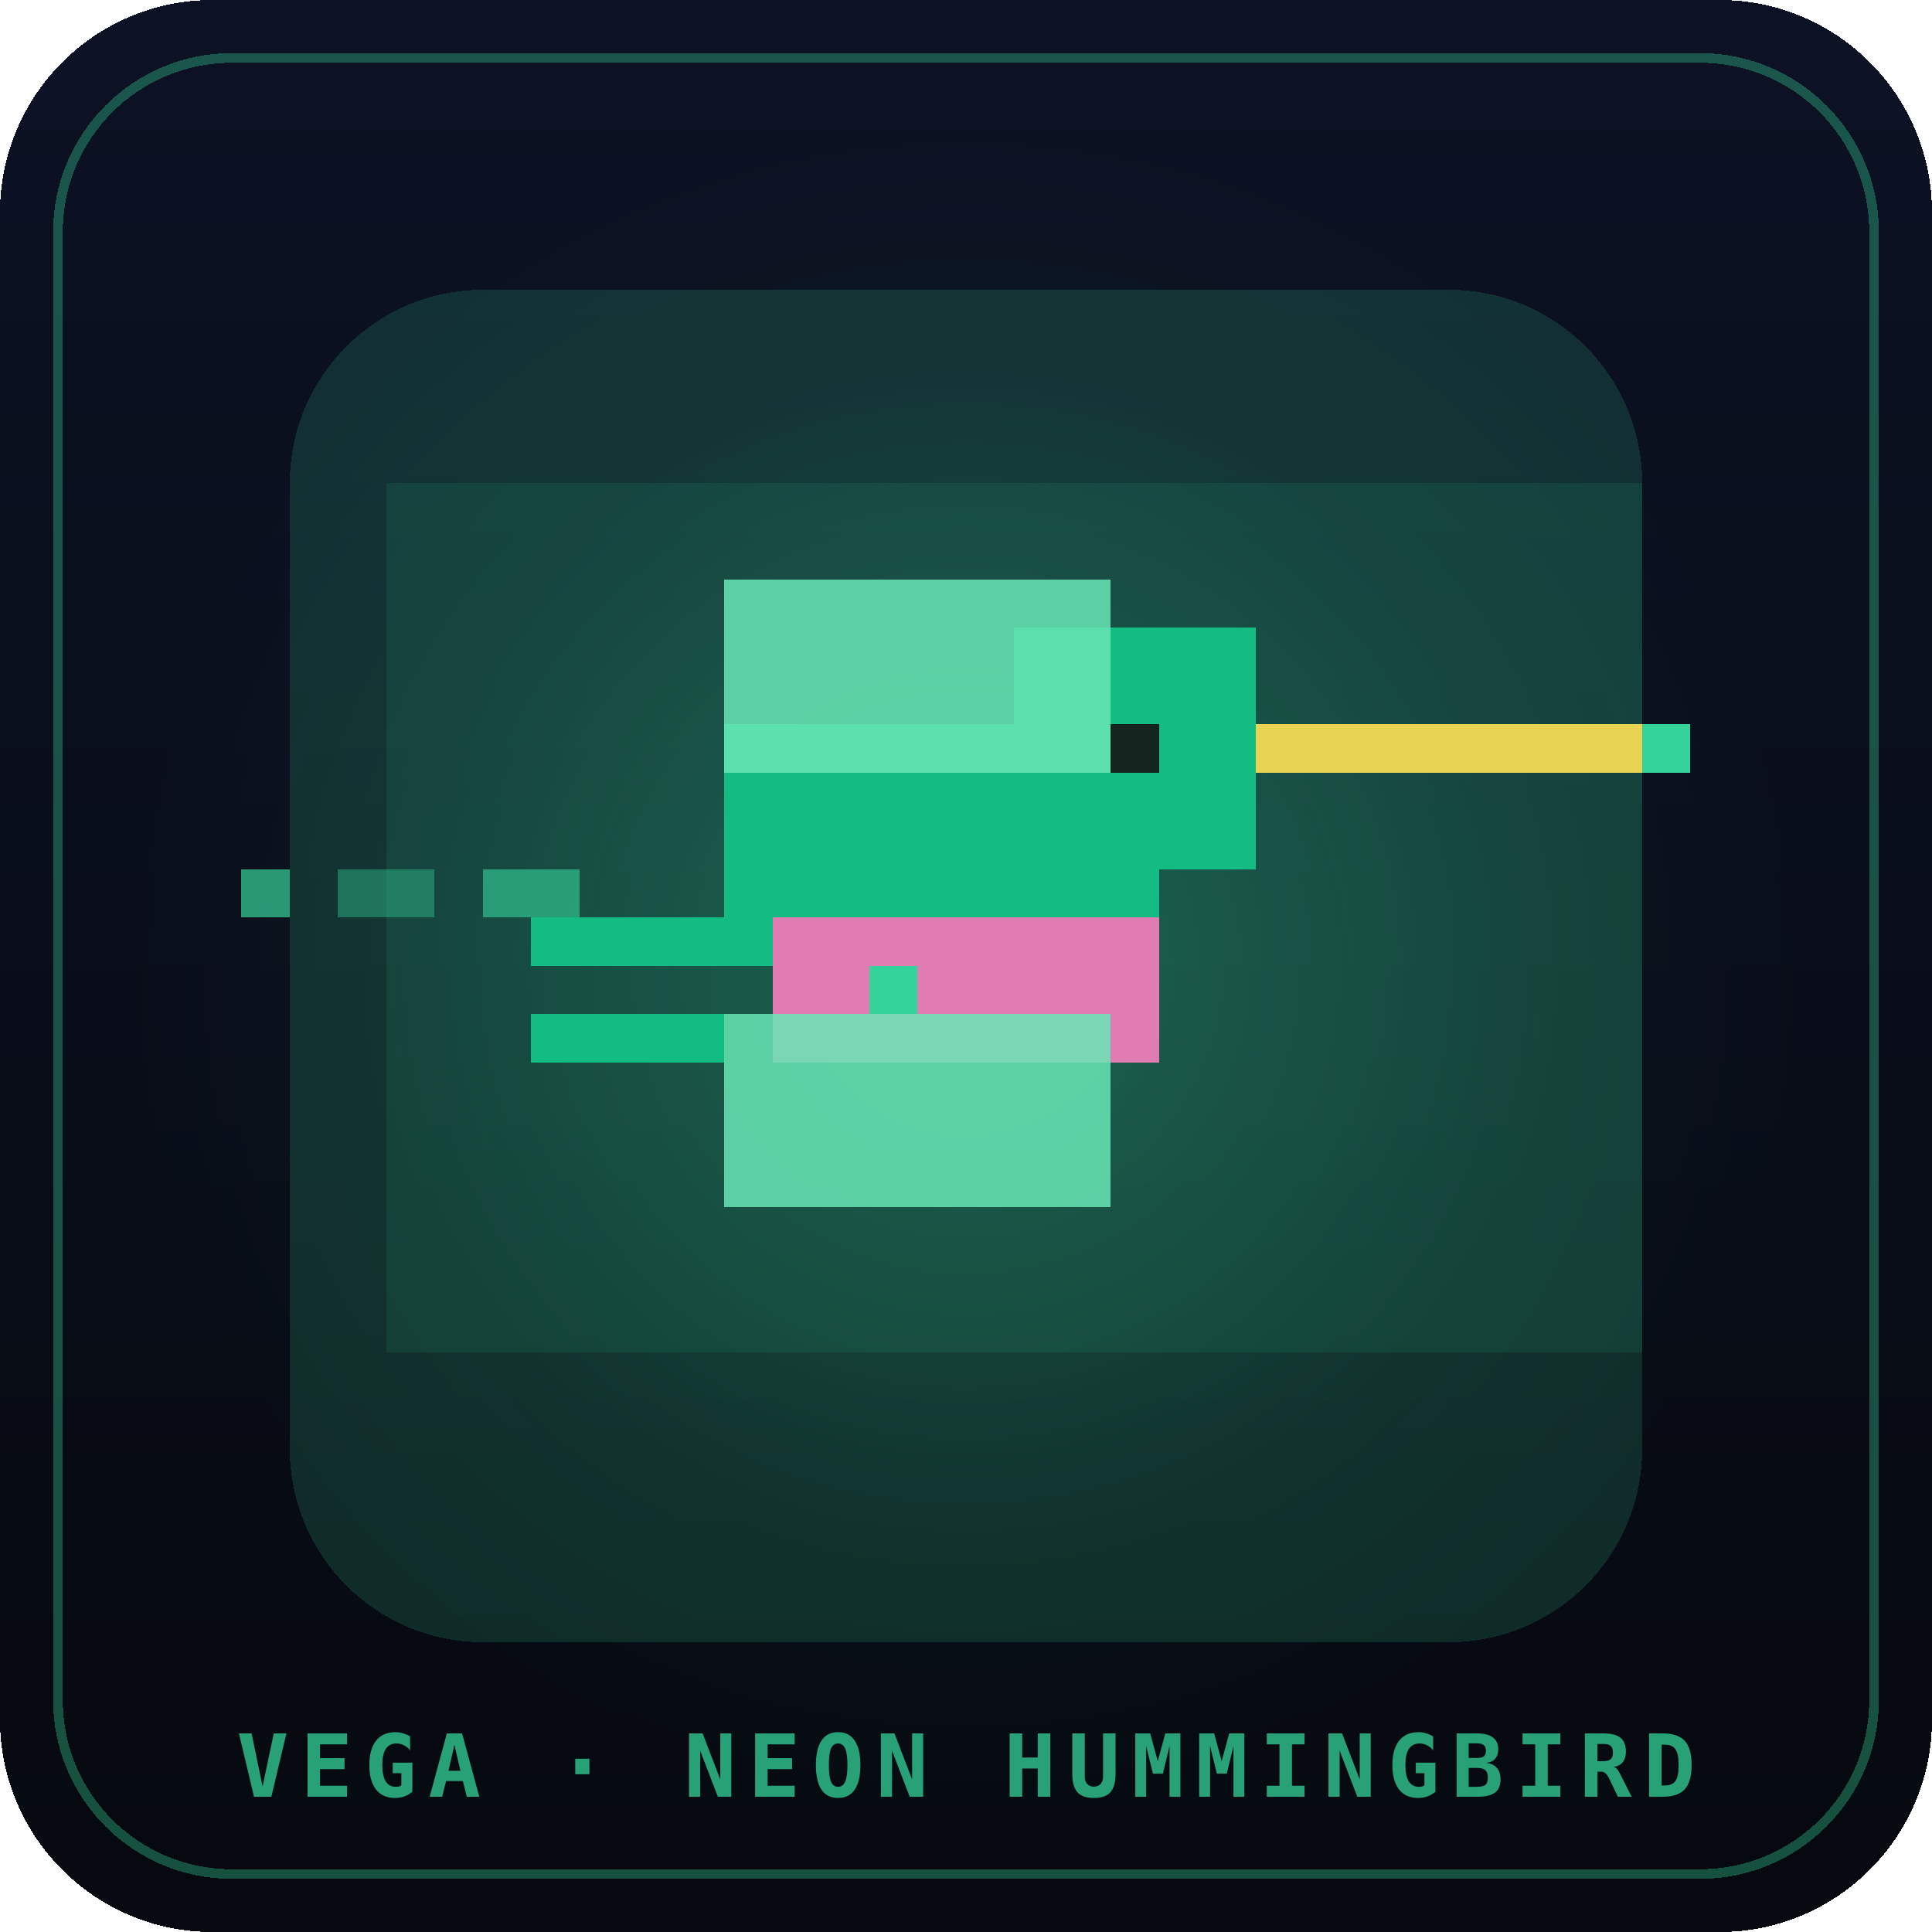
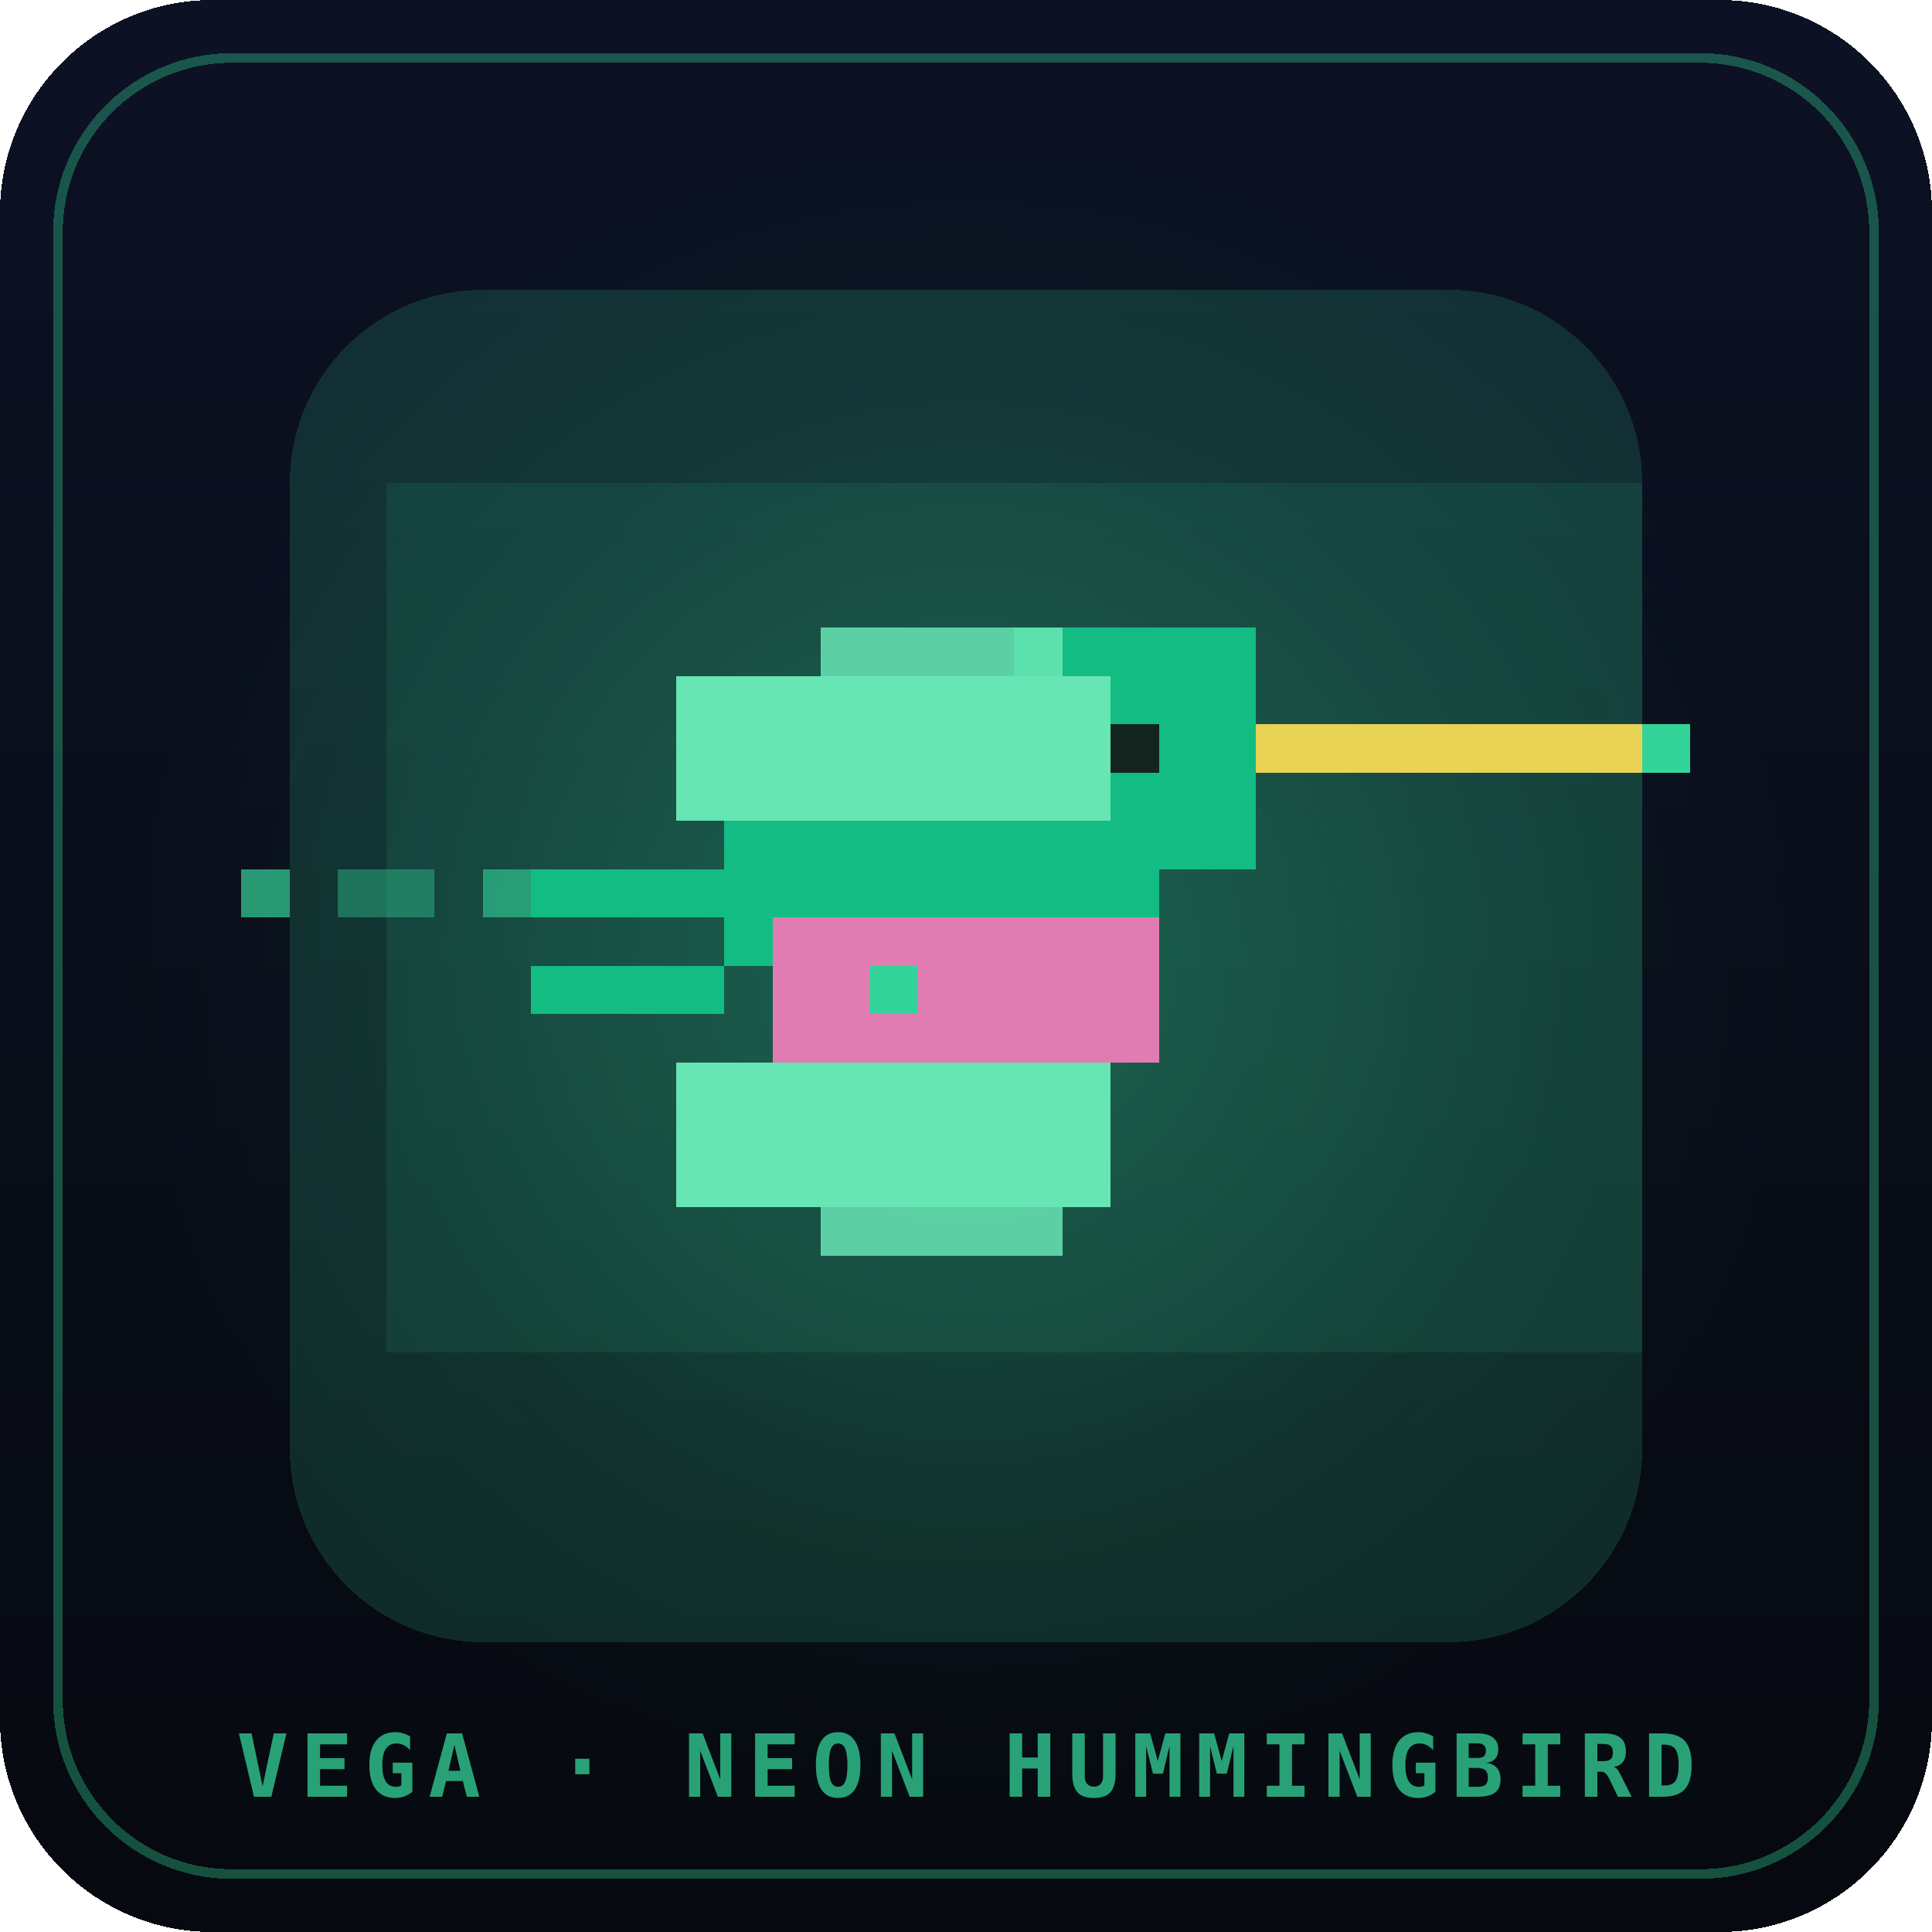
<svg xmlns="http://www.w3.org/2000/svg" viewBox="0 0 200 200" width="200" height="200" shape-rendering="crispEdges" role="img" aria-label="VEGA · Neon Hummingbird mascot">
  <defs>
    <linearGradient id="bg" x1="0" y1="0" x2="0" y2="1">
      <stop offset="0%" stop-color="#0c1224" />
      <stop offset="100%" stop-color="#06090f" />
    </linearGradient>
    <radialGradient id="halo" cx="50%" cy="50%" r="50%">
      <stop offset="0%" stop-color="#34d399" stop-opacity=".25" />
      <stop offset="70%" stop-color="#34d399" stop-opacity=".03" />
      <stop offset="100%" stop-color="#34d399" stop-opacity="0" />
    </radialGradient>
  </defs>
  <rect width="200" height="200" rx="22" fill="url(#bg)" />
  <rect x="6" y="6" width="188" height="188" rx="18" fill="none" stroke="#34d399" stroke-opacity=".35" />
  <circle cx="100" cy="100" r="86" fill="url(#halo)" />
  <g transform="translate(20,20) scale(5)" style="color:#34d399">
    <rect class="halo" x="2" y="2" width="28" height="28" fill="currentColor" opacity="0.165" rx="4" />
    <g class="mascot-body">
      <rect x="3" y="14" width="2" height="1" fill="#34d399" class="r-trail" opacity="0.4" />
      <rect x="6" y="14" width="2" height="1" fill="#34d399" class="r-trail" opacity="0.6" />
      <rect x="11" y="12" width="9" height="4" fill="#10b981" class="r-back" />
      <rect x="11" y="11" width="7" height="1" fill="#10b981" class="r-back" />
      <rect x="12" y="15" width="8" height="3" fill="#f472b6" class="r-chest" />
      <rect x="17" y="9" width="5" height="5" fill="#10b981" class="r-head" />
      <rect x="19" y="11" width="1" height="1" fill="#111" class="r-eye" />
      <rect x="22" y="11" width="8" height="1" fill="#fcd34d" class="r-beak" />
-       <rect x="11" y="8" width="8" height="4" fill="#6ee7b7" class="r-wing-t" opacity="0.85" />
-       <rect x="11" y="17" width="8" height="4" fill="#6ee7b7" class="r-wing-b" opacity="0.85" />
-       <rect x="7" y="15" width="4" height="1" fill="#10b981" class="r-tail" />
-       <rect x="7" y="17" width="4" height="1" fill="#10b981" class="r-tail" />
+       <rect x="10" y="10" width="9" height="3" fill="#6ee7b7" class="r-wing-t" />
+       <rect x="13" y="9" width="5" height="1" fill="#6ee7b7" class="r-wing-t" opacity="0.85" />
+       <rect x="10" y="18" width="9" height="3" fill="#6ee7b7" class="r-wing-b" />
+       <rect x="13" y="21" width="5" height="1" fill="#6ee7b7" class="r-wing-b" opacity="0.85" />
+       <rect x="7" y="14" width="4" height="1" fill="#10b981" class="r-tail" />
+       <rect x="7" y="16" width="4" height="1" fill="#10b981" class="r-tail" />
    </g>
    <g class="mascot-evo">
      <rect x="1" y="14" width="1" height="1" fill="currentColor" class="r-trail2" opacity="0.7" />
      <rect x="14" y="16" width="1" height="1" fill="currentColor" class="r-shimmer" />
      <rect x="30" y="11" width="1" height="1" fill="currentColor" class="r-beak-tip" />
      <rect x="4" y="6" width="26" height="18" fill="currentColor" class="r-orbit" opacity="0.1" />
    </g>
  </g>
  <text x="100" y="186" text-anchor="middle" font-family="JetBrains Mono, ui-monospace, monospace" font-weight="700" font-size="9" fill="#34d399" opacity=".75" letter-spacing="1.2">
    VEGA · NEON HUMMINGBIRD
  </text>
</svg>
